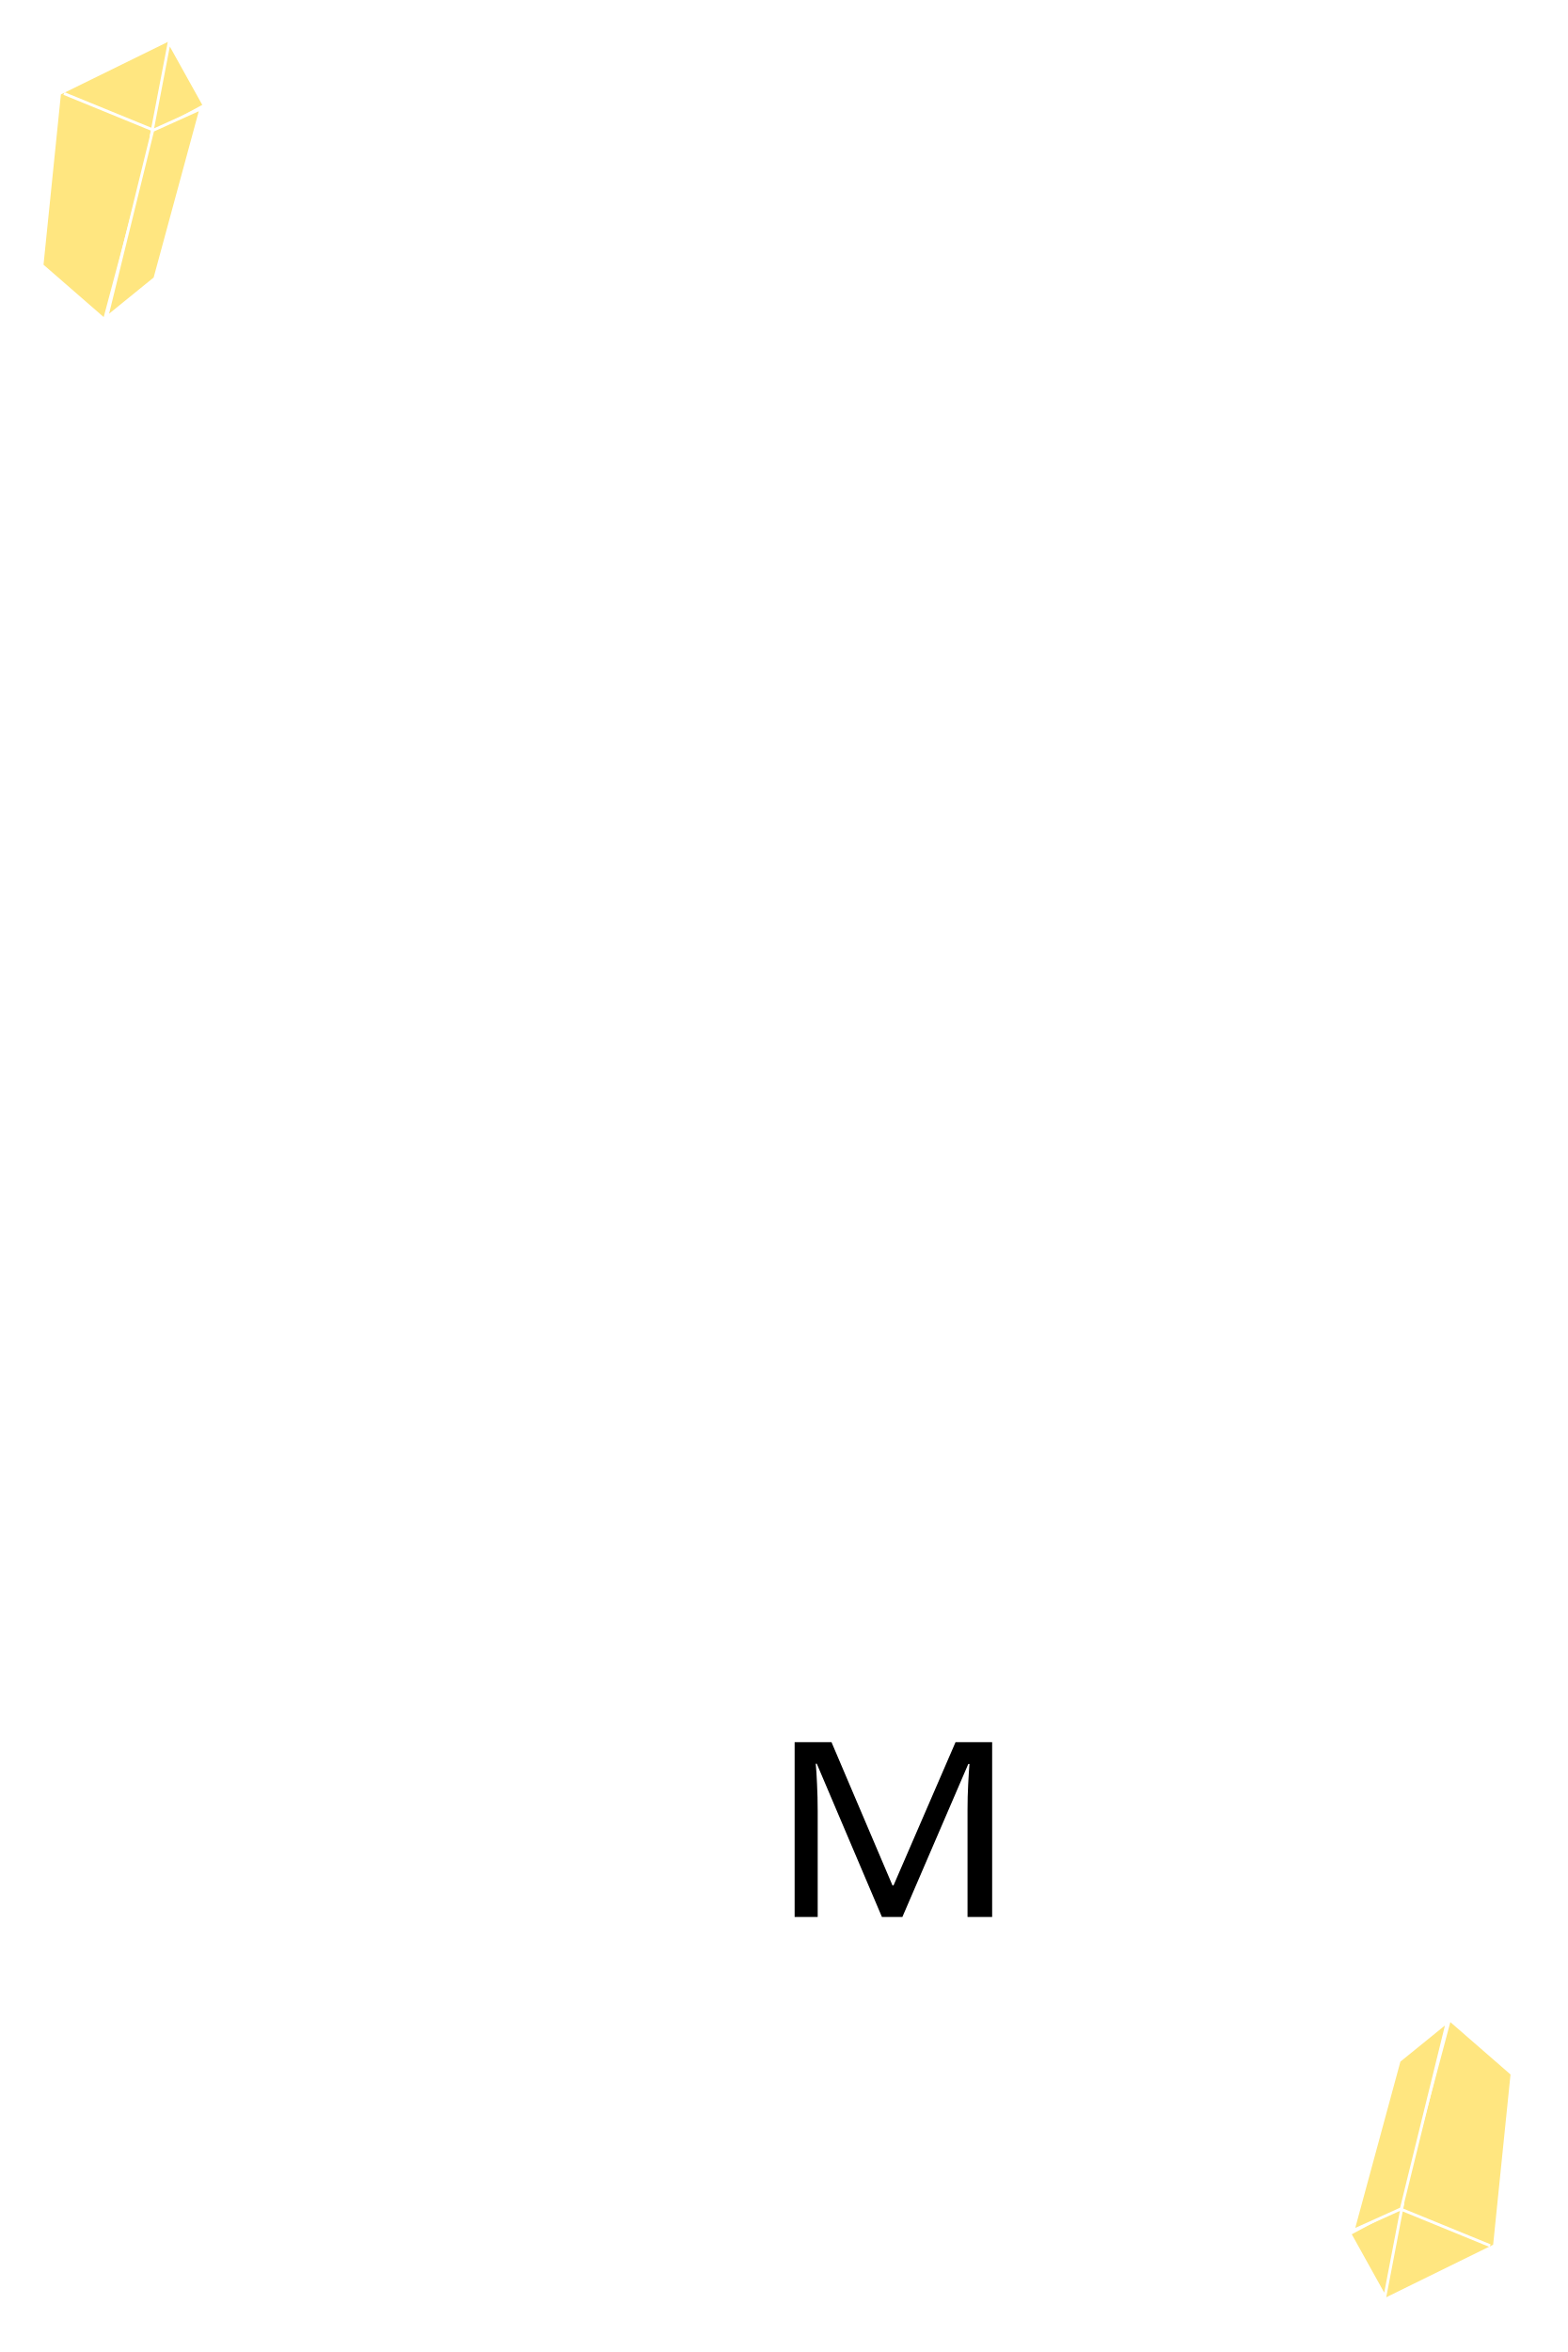
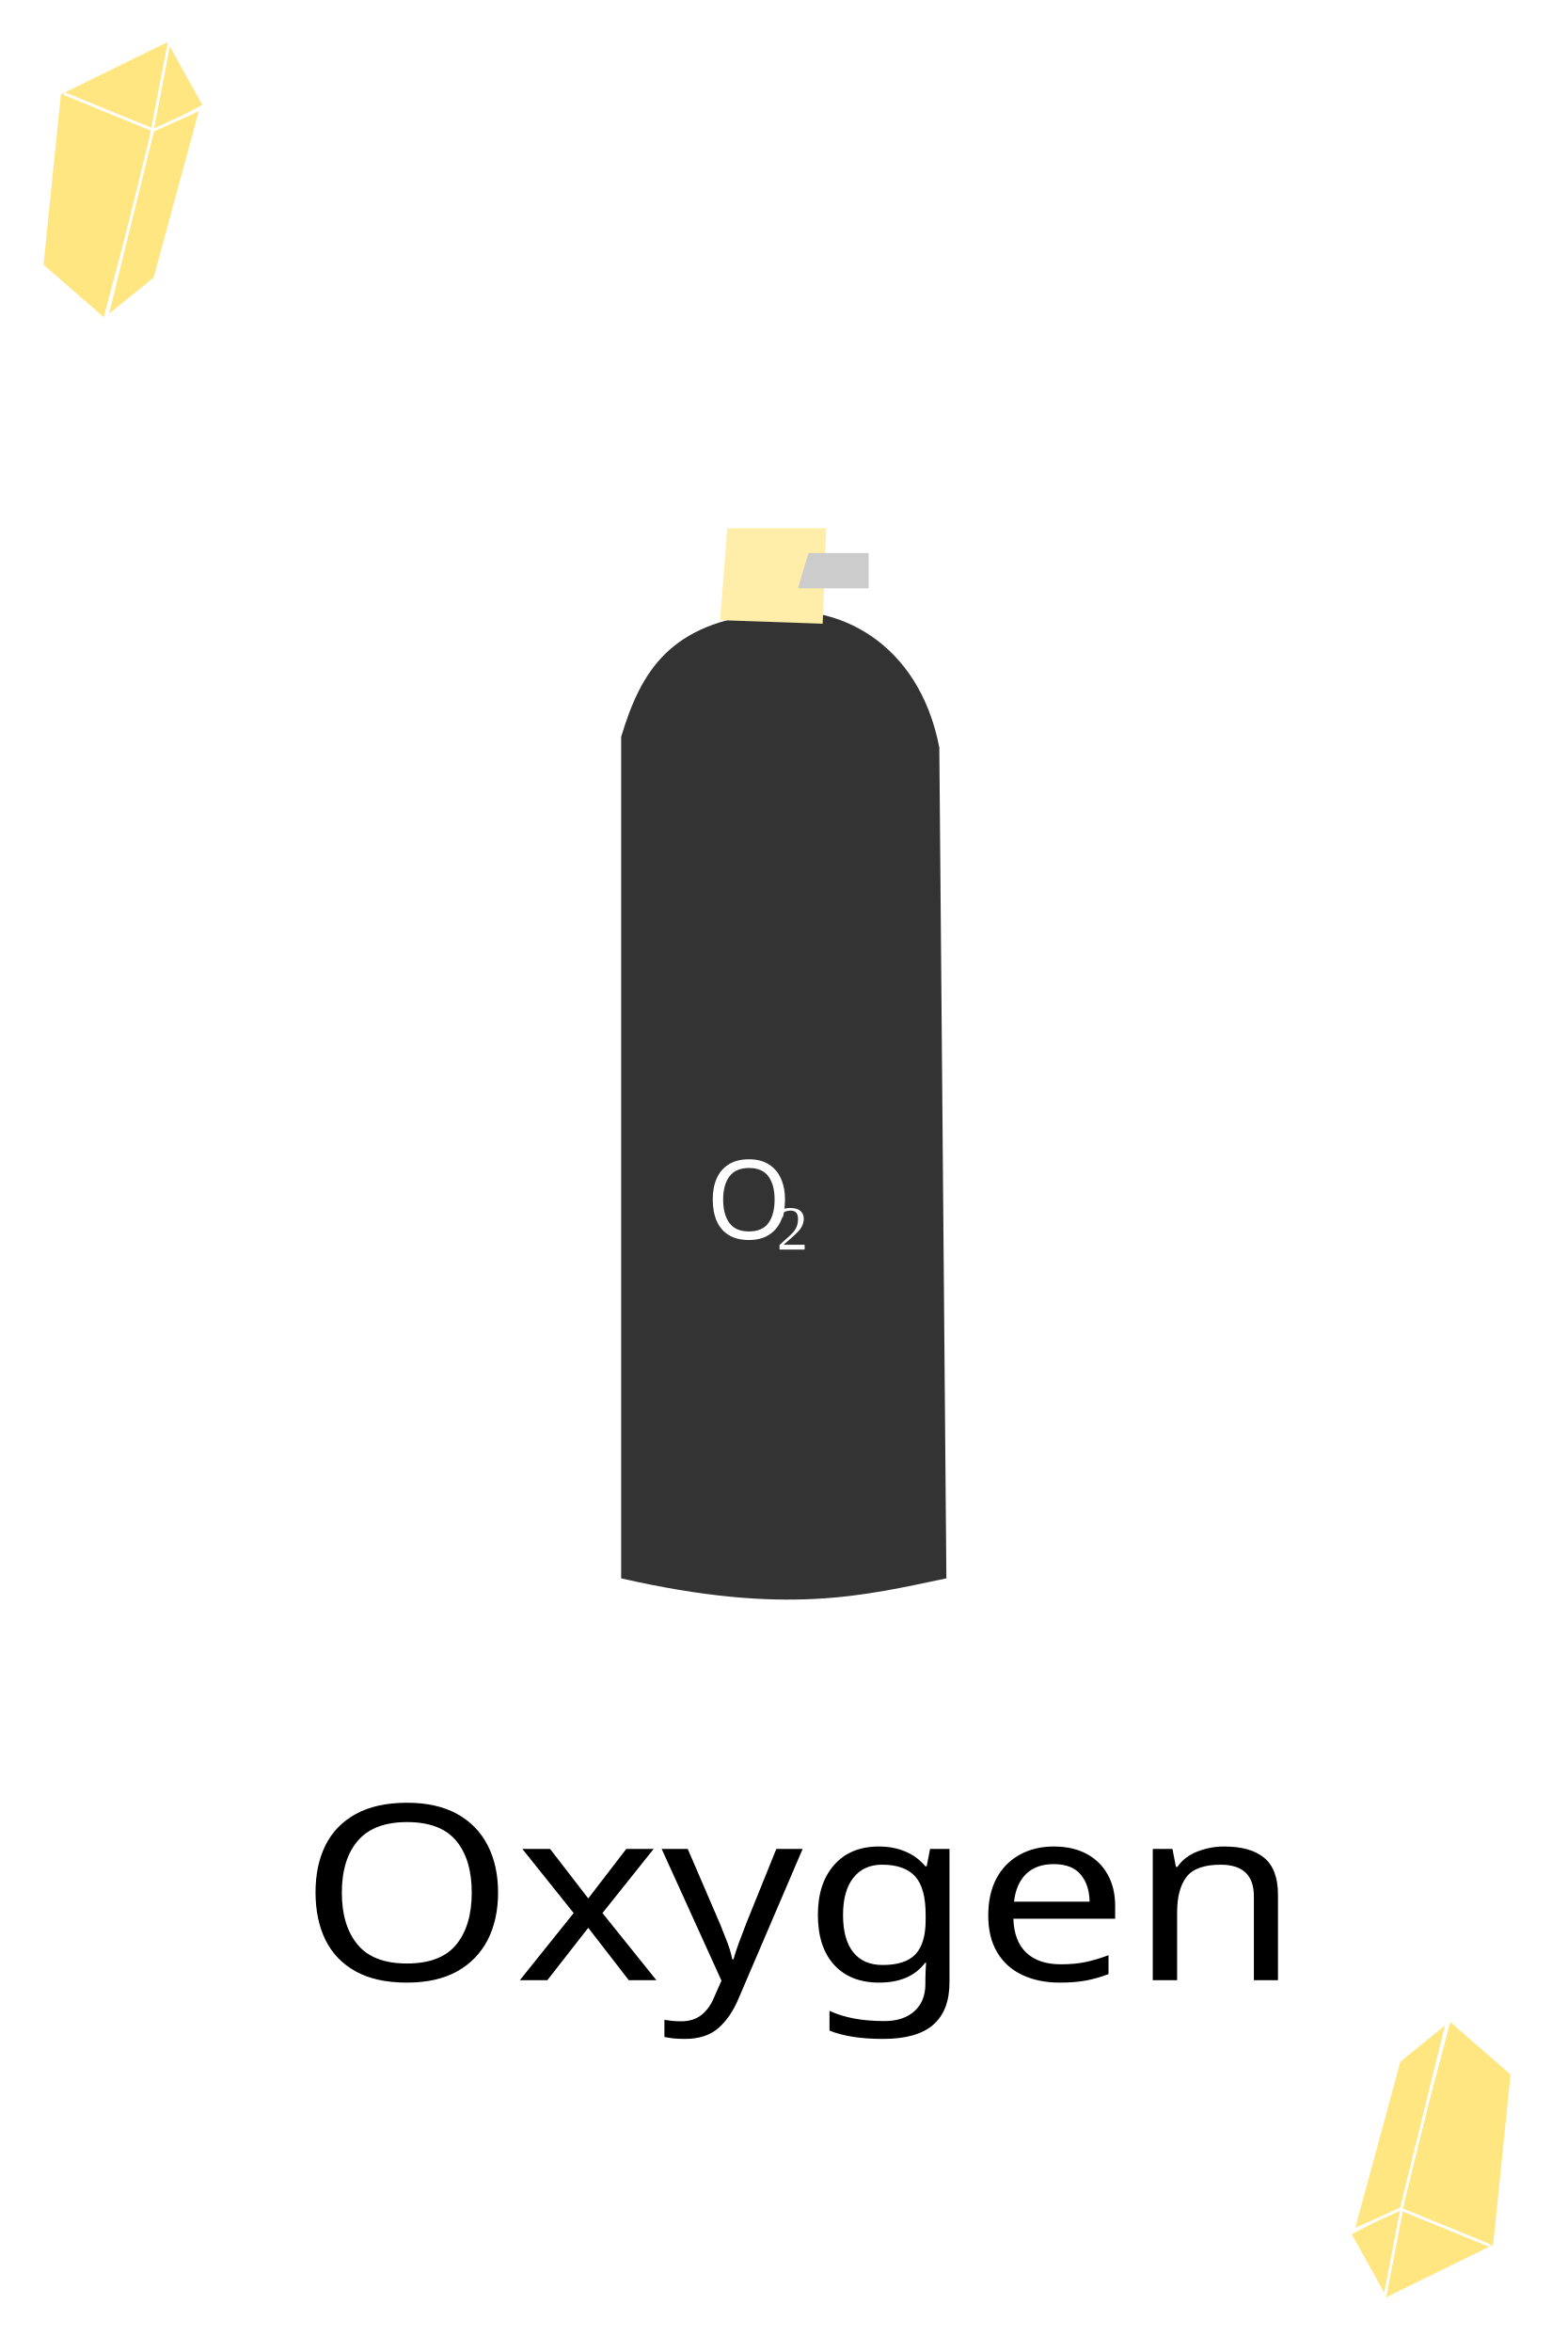
<svg xmlns="http://www.w3.org/2000/svg" xmlns:xlink="http://www.w3.org/1999/xlink" width="200" height="300" id="svg5382" version="1.1">
  <defs id="defs5384" />
  <g id="layer1" transform="translate(0,-752.3622)">
    <rect style="fill:#ffffff;stroke:none" id="rect5598" width="203.353" height="303.968" x="-1.698" y="749.667" />
-     <text xml:space="preserve" style="font-size:33.215px;font-style:normal;font-weight:normal;line-height:125%;letter-spacing:0px;word-spacing:0px;fill:#000000;fill-opacity:1;stroke:none;font-family:Sans" x="92.077" y="1060.47" id="text5494" transform="scale(1.063798,0.9400285)">
-       <tspan id="tspan5496" x="92.077" y="1060.47">M</tspan>
+     <text xml:space="preserve" style="font-size:33.215px;font-style:normal;font-weight:normal;line-height:125%;letter-spacing:0px;word-spacing:0px;fill:#000000;fill-opacity:1;stroke:none;font-family:Sans" x="35.807" y="1069.051" id="text5494" transform="scale(1.063798,0.9400285)">
+       <tspan id="tspan5496" x="35.807" y="1069.051">Oxygen</tspan>
    </text>
    <g id="g5280" transform="matrix(0.3658131,0,0,0.362844,-18.68903,452.8992)" style="fill:#ffe680;stroke:#ffffff">
      <path transform="translate(0,752.3622)" id="path5272" d="M 65.744,166.219 71.859,105.827 110.465,86.716 105.113,118.823 87.531,185.331 z" style="fill:#ffe680;stroke:#ffffff;stroke-width:1px;stroke-linecap:butt;stroke-linejoin:miter;stroke-opacity:1" />
      <path transform="translate(0,752.3622)" id="path5274" d="m 110.082,87.862 -6.116,32.107 18.347,-9.938 z" style="fill:#ffe680;stroke:#ffffff;stroke-width:1px;stroke-linecap:butt;stroke-linejoin:miter;stroke-opacity:1" />
      <path transform="translate(0,752.3622)" id="path5276" d="m 104.349,118.823 16.818,-7.645 -16.054,59.628 -16.818,13.76 z" style="fill:#ffe680;stroke:#ffffff;stroke-width:1px;stroke-linecap:butt;stroke-linejoin:miter;stroke-opacity:1" />
      <path transform="translate(0,752.3622)" id="path5278" d="m 73.388,105.827 30.578,12.614" style="fill:#ffe680;stroke:#ffffff;stroke-width:1px;stroke-linecap:butt;stroke-linejoin:miter;stroke-opacity:1" />
    </g>
    <use x="0" y="0" xlink:href="#g5280" id="use5571" transform="matrix(-1,0,0,-1,198.2588,1803.089)" width="200" height="300" />
+     <path style="fill:#333333;stroke:none" d="m 79.246,846.347 0,107.336 c 21.037,4.804 30.956,2.197 41.491,0 l -0.902,-105.983 c -2.623,-13.515 -13.162,-18.651 -22.099,-17.138 -12.212,1.316 -15.919,7.258 -18.491,15.785 z" id="path12948" />
+     <text xml:space="preserve" style="font-size:14px;font-style:normal;font-variant:normal;font-weight:normal;font-stretch:normal;line-height:125%;letter-spacing:0px;word-spacing:0px;fill:#ffffff;fill-opacity:1;stroke:none;font-family:Sans;-inkscape-font-specification:Sans" x="90.07" y="910.388" id="text12952">
+       <tspan id="tspan12954" x="90.07" y="910.388">O</tspan>
+     </text>
+     <path style="fill:#ffeeaa;stroke:none" d="m 92.776,819.739 -0.902,11.726 13.079,0.451 0.451,-12.177 z" id="path12956" />
+     <path style="fill:#cccccc;stroke:none" d="m 103.149,822.896 7.667,0 0,4.51 -9.02,0 z" id="path12958" />
+     <text xml:space="preserve" style="font-size:8px;font-style:normal;font-variant:normal;font-weight:normal;font-stretch:normal;line-height:125%;letter-spacing:0px;word-spacing:0px;fill:#ffffff;fill-opacity:1;stroke:none;font-family:Courier 10 Pitch;-inkscape-font-specification:Courier 10 Pitch" x="99.09" y="911.741" id="text12960">
+       <tspan id="tspan12962" x="99.09" y="911.741">2</tspan>
+     </text>
  </g>
</svg>
